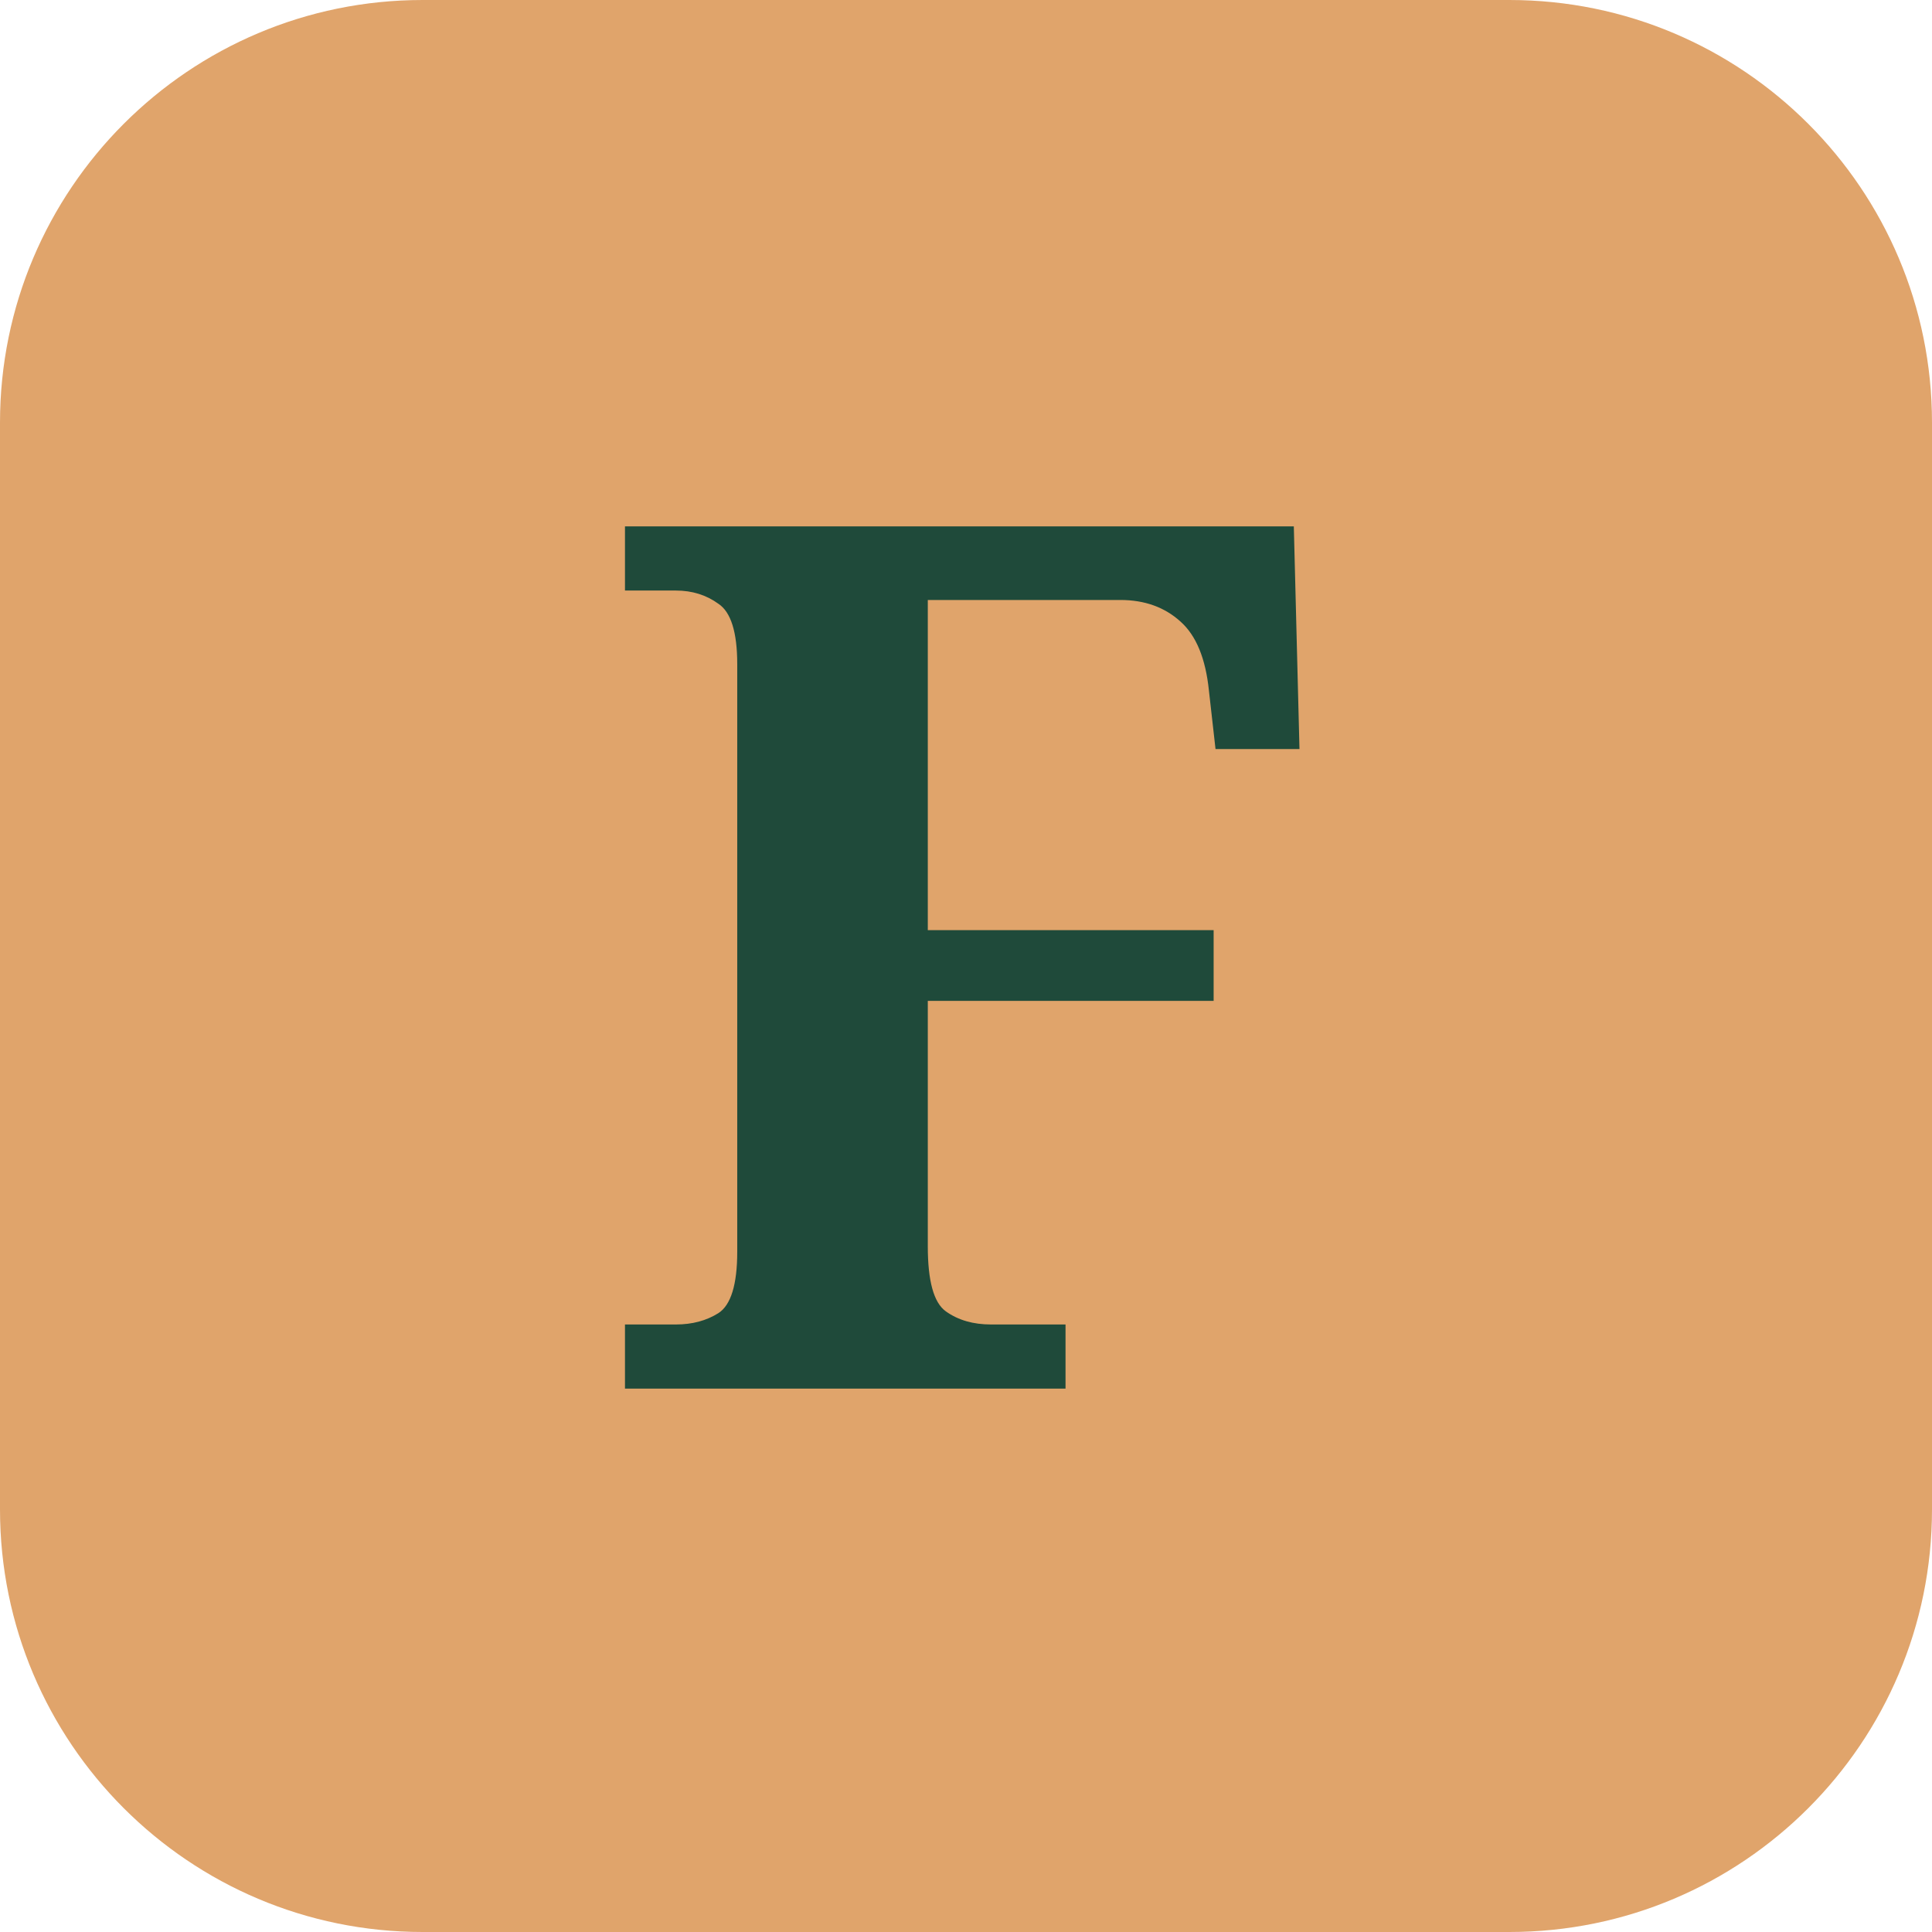
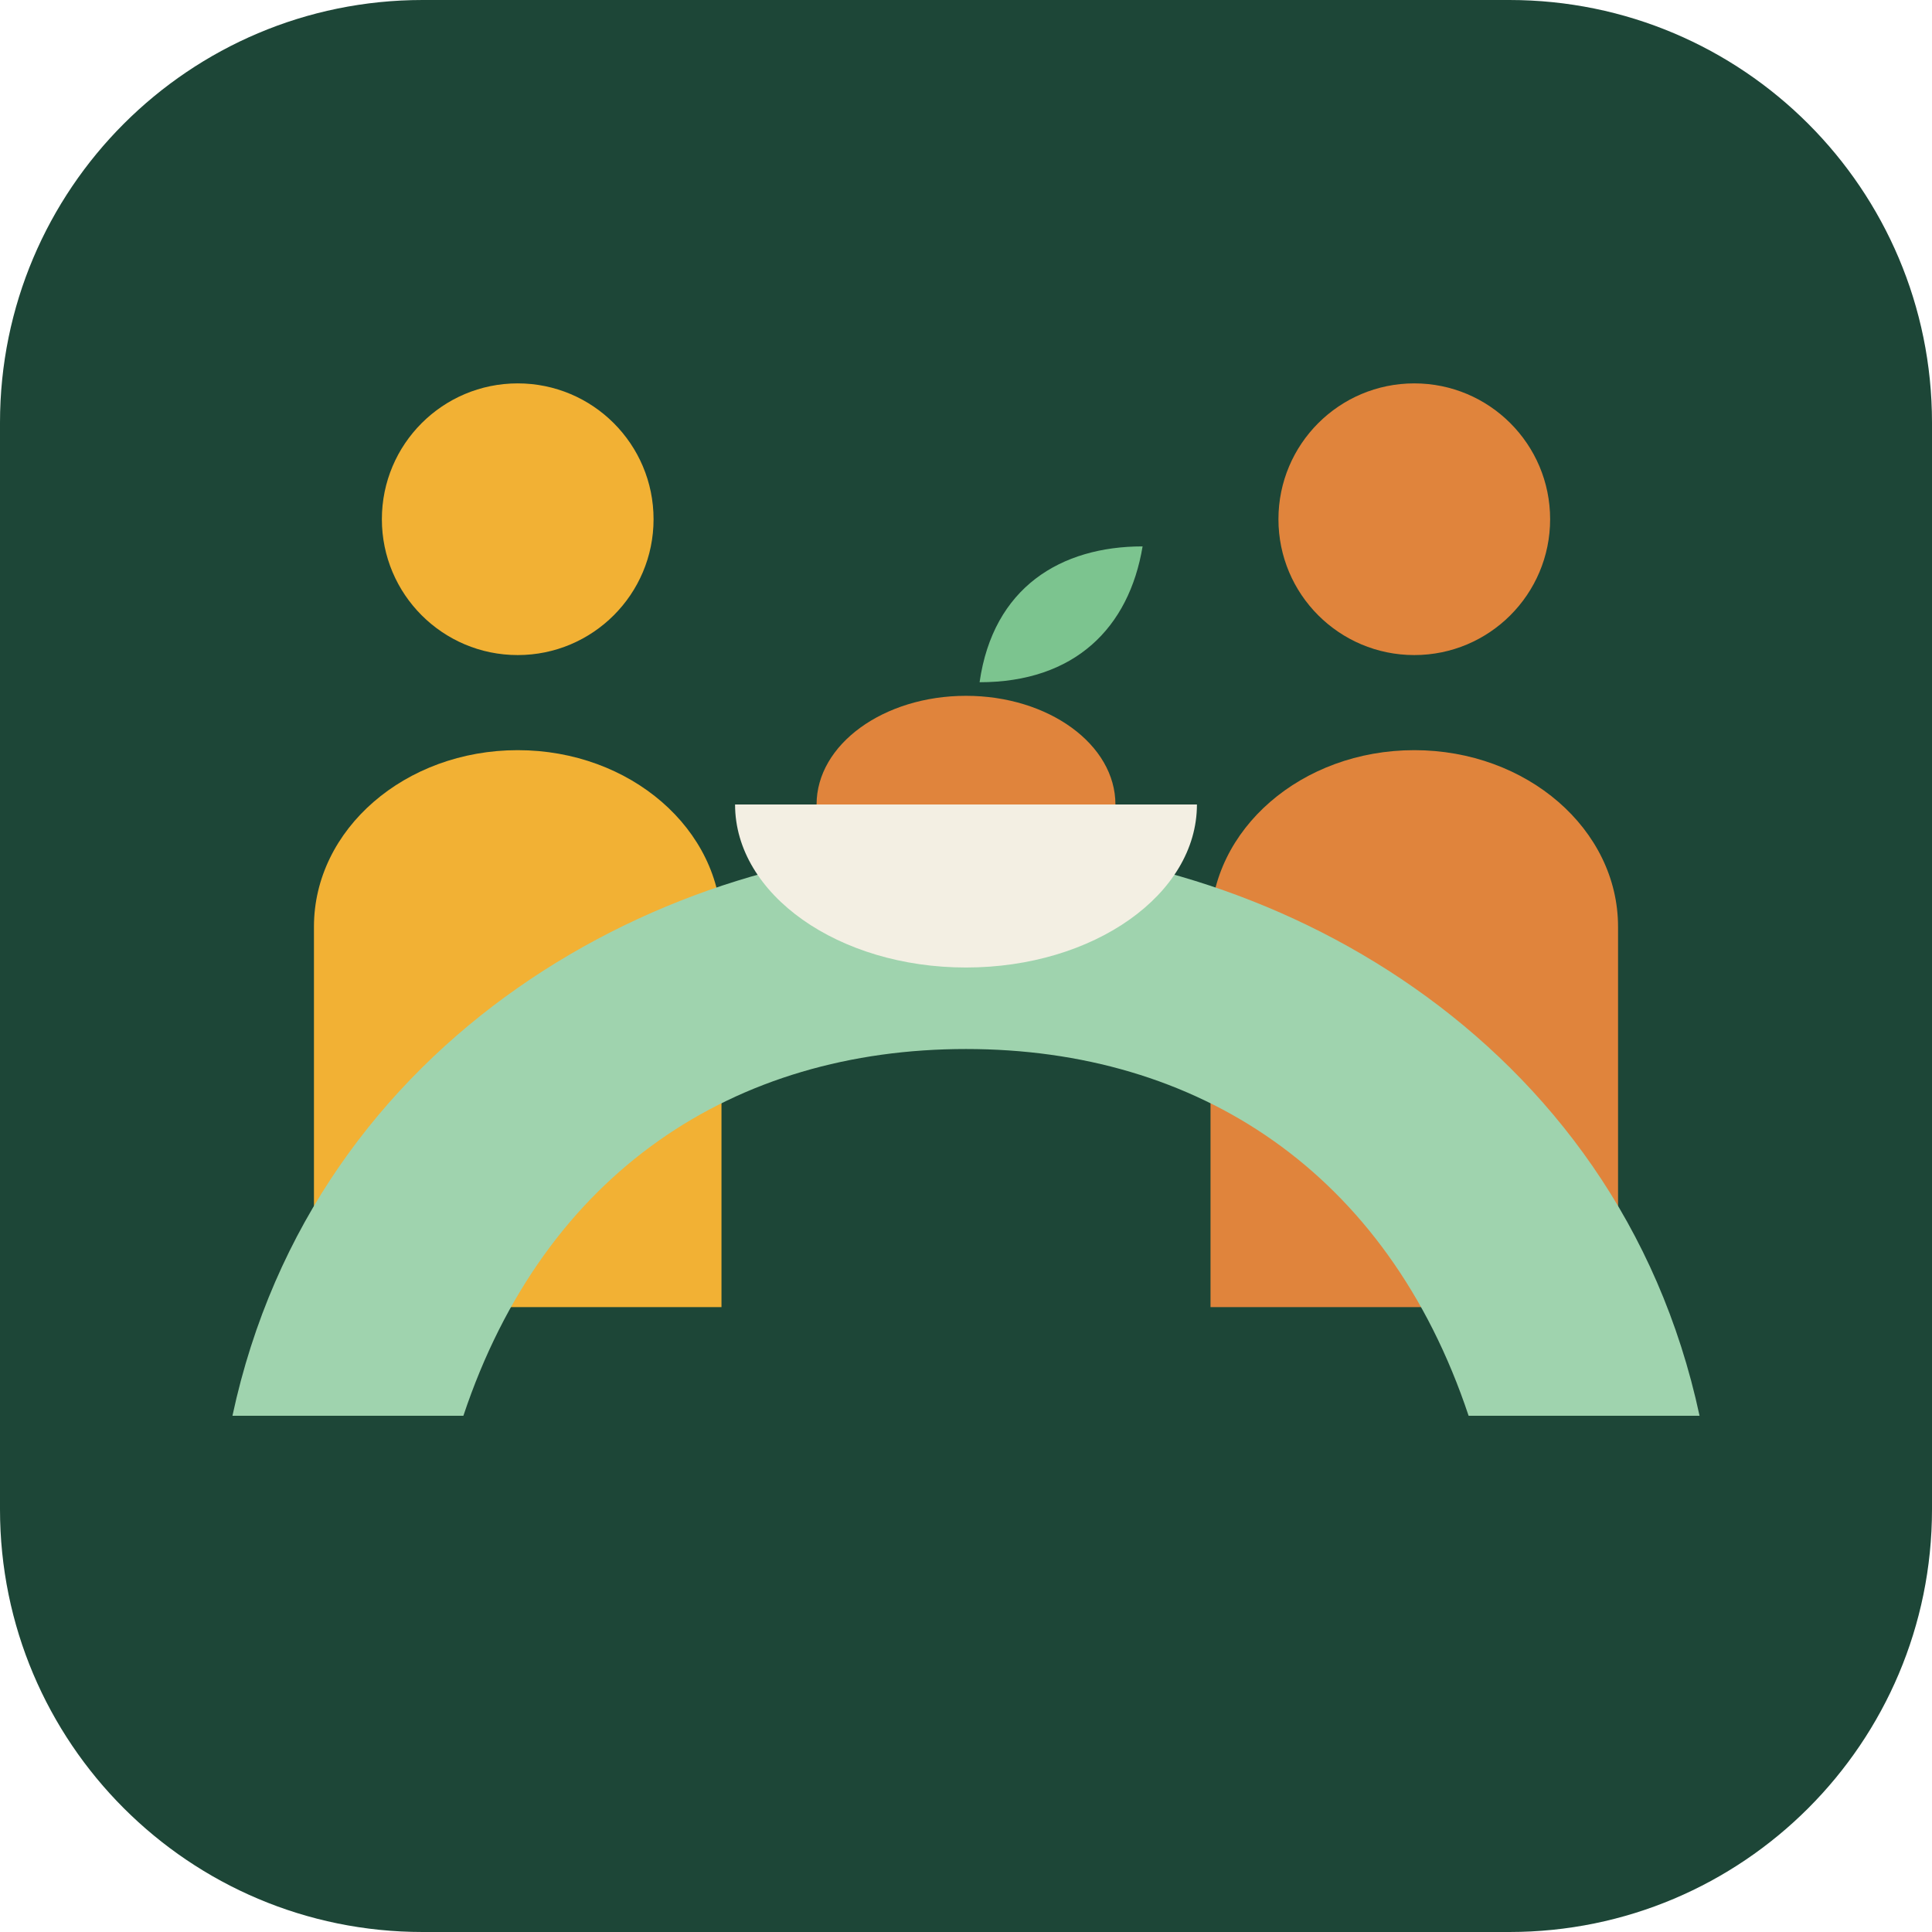
- <svg xmlns="http://www.w3.org/2000/svg" viewBox="0 0 32 32">
-   <rect width="32" height="32" rx="7" fill="#e0a46b" />
-   <text x="16" y="23" text-anchor="middle" font-family="Fraunces, Georgia, serif" font-size="20" font-weight="700" fill="#1f4a3a">F</text>
+ <svg xmlns="http://www.w3.org/2000/svg" viewBox="0 0 64 64">
+   <rect width="64" height="64" rx="14" fill="#1d4637" />
+   <g transform="translate(5,10) scale(0.45)">
+     <circle cx="27" cy="16" r="10" fill="#f2b134" />
+     <path d="M12 74 V46 a15 13 0 0 1 30 0 V74 Z" fill="#f2b134" />
+     <circle cx="93" cy="16" r="10" fill="#e0843c" />
+     <path d="M78 74 V46 a15 13 0 0 1 30 0 V74 Z" fill="#e0843c" />
+     <path d="M6 82 C12 54 38 40 60 40 C82 40 108 54 114 82 H97 C91 64 77 55 60 55 C43 55 29 64 23 82 Z" fill="#9fd3ae" />
+     <path d="M49 37 a11 8 0 0 1 22 0 Z" fill="#e0843c" />
+     <path d="M43 37 H77 a17 12 0 0 1 -34 0 Z" fill="#f3efe3" />
+     <path d="M61 28 c1 -7 6 -10 12 -10 c-1 6 -5 10 -12 10 Z" fill="#7cc48f" />
+   </g>
</svg>
